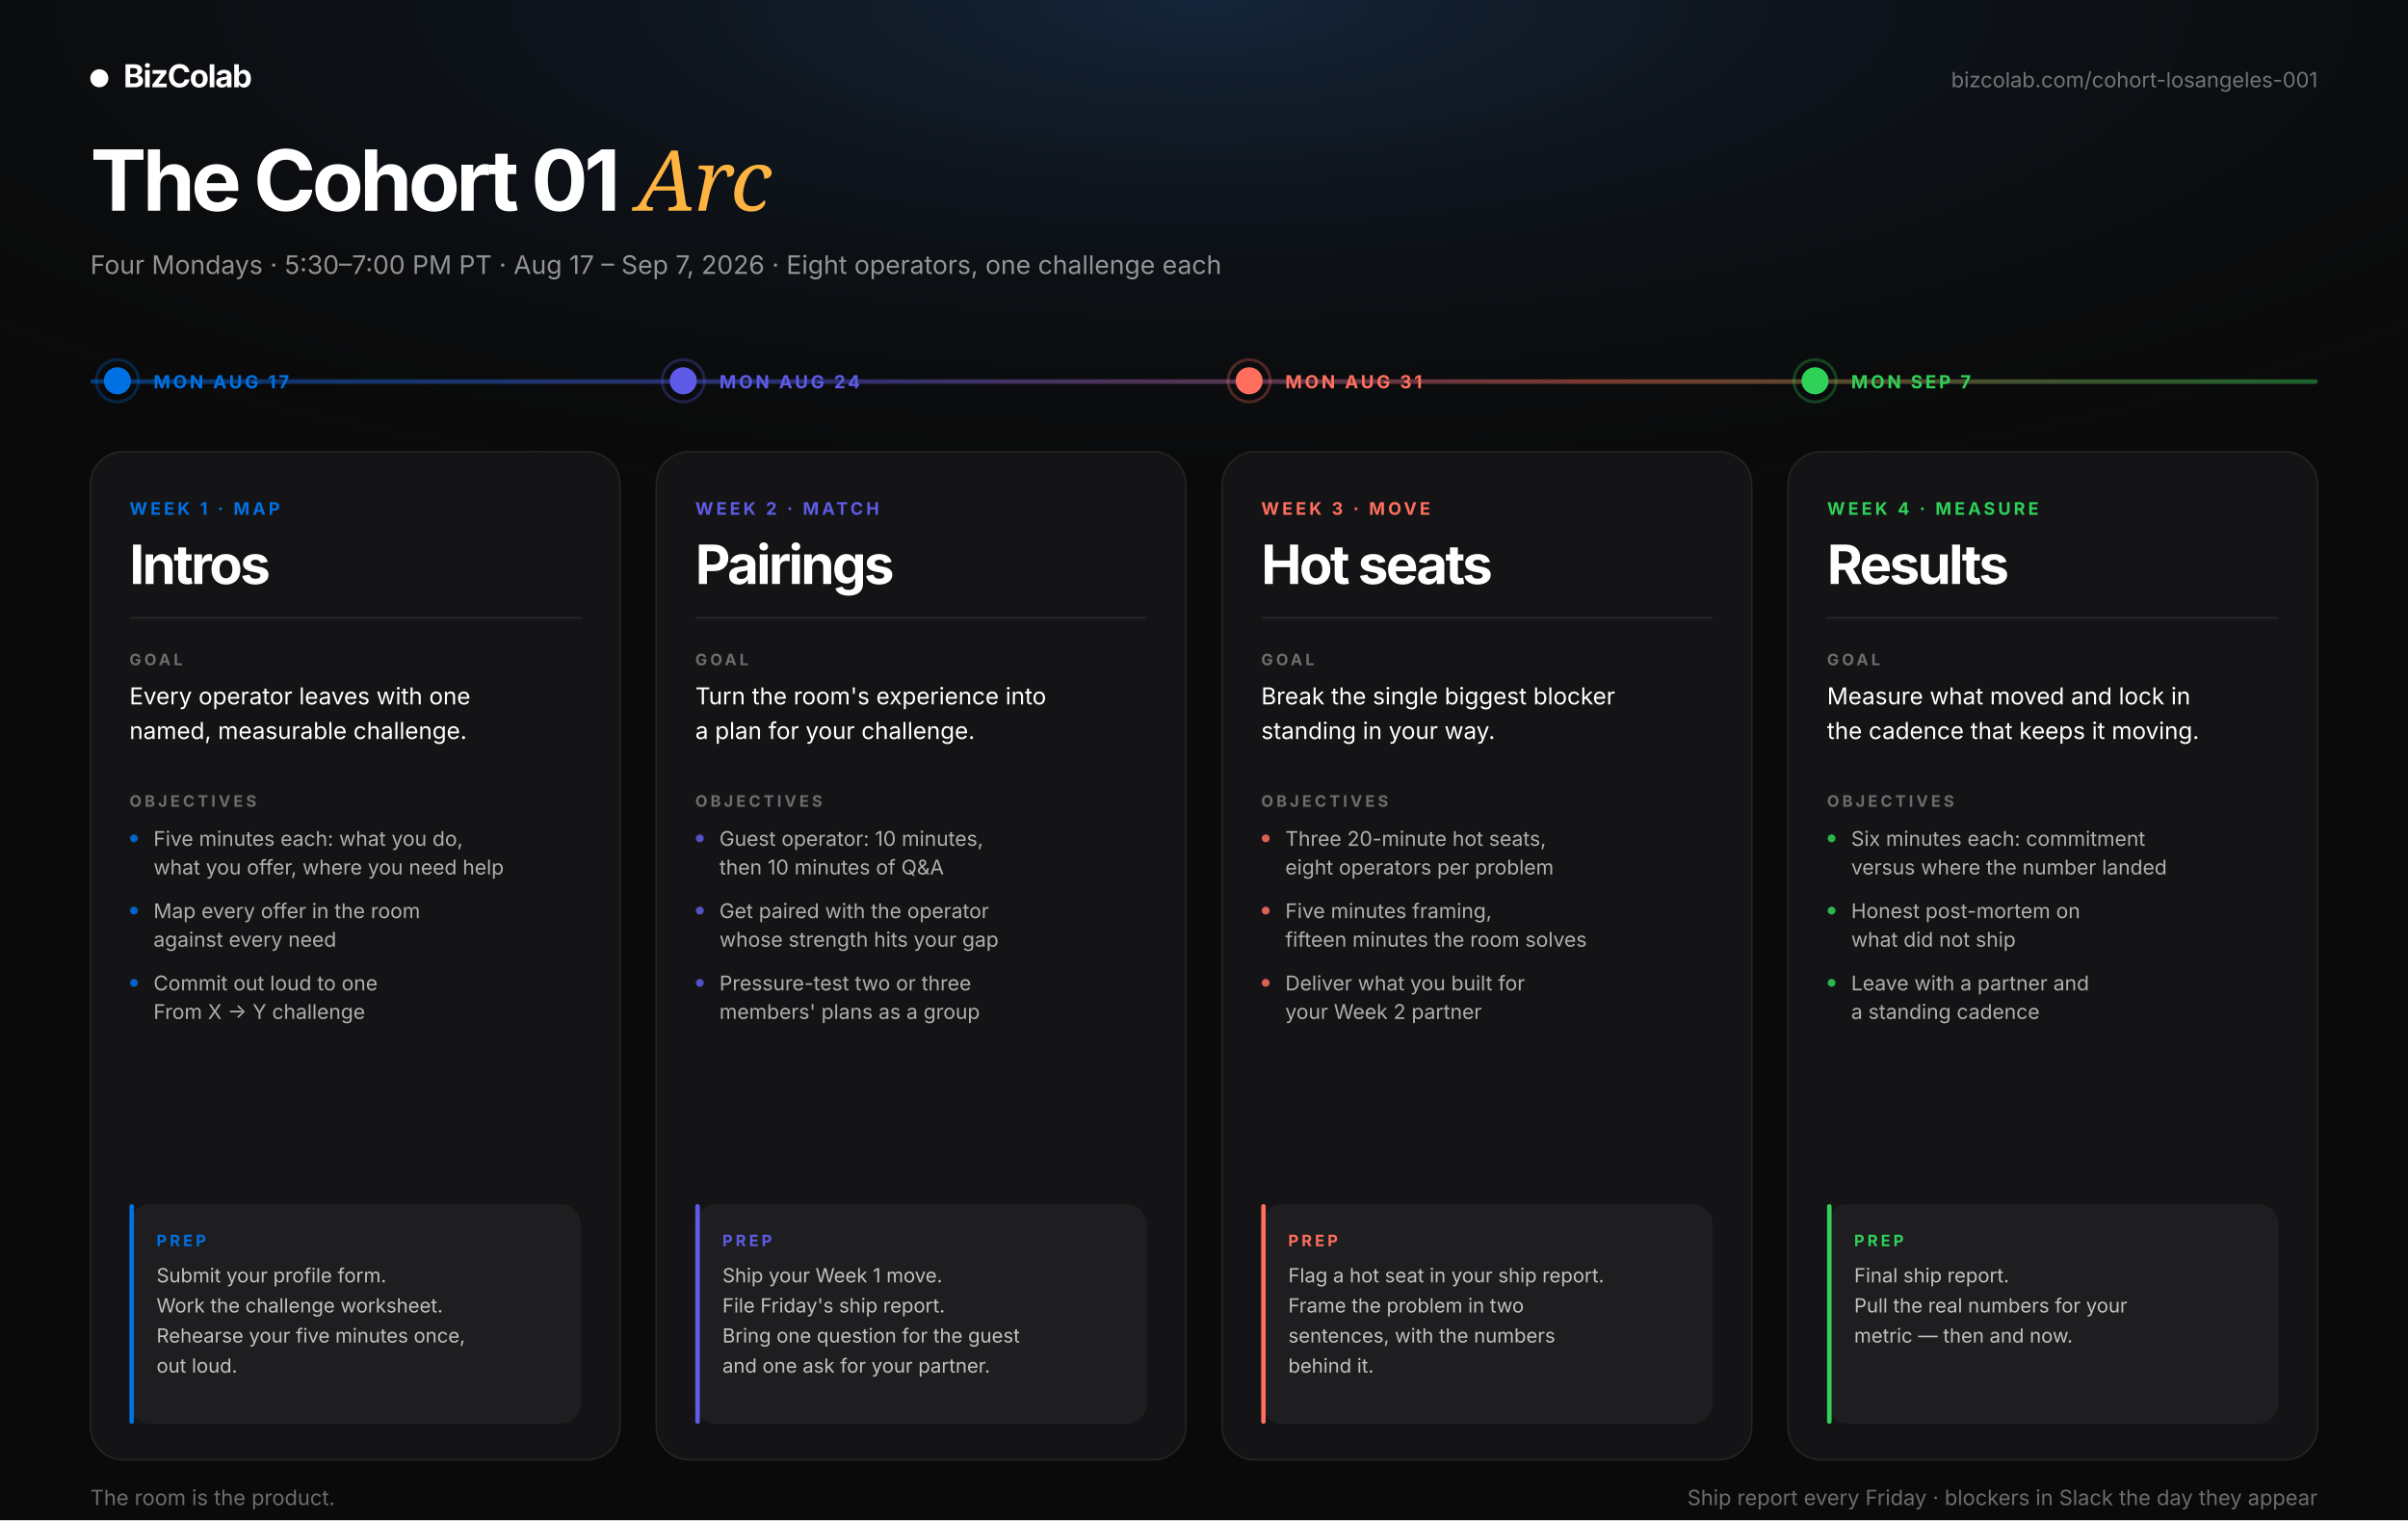
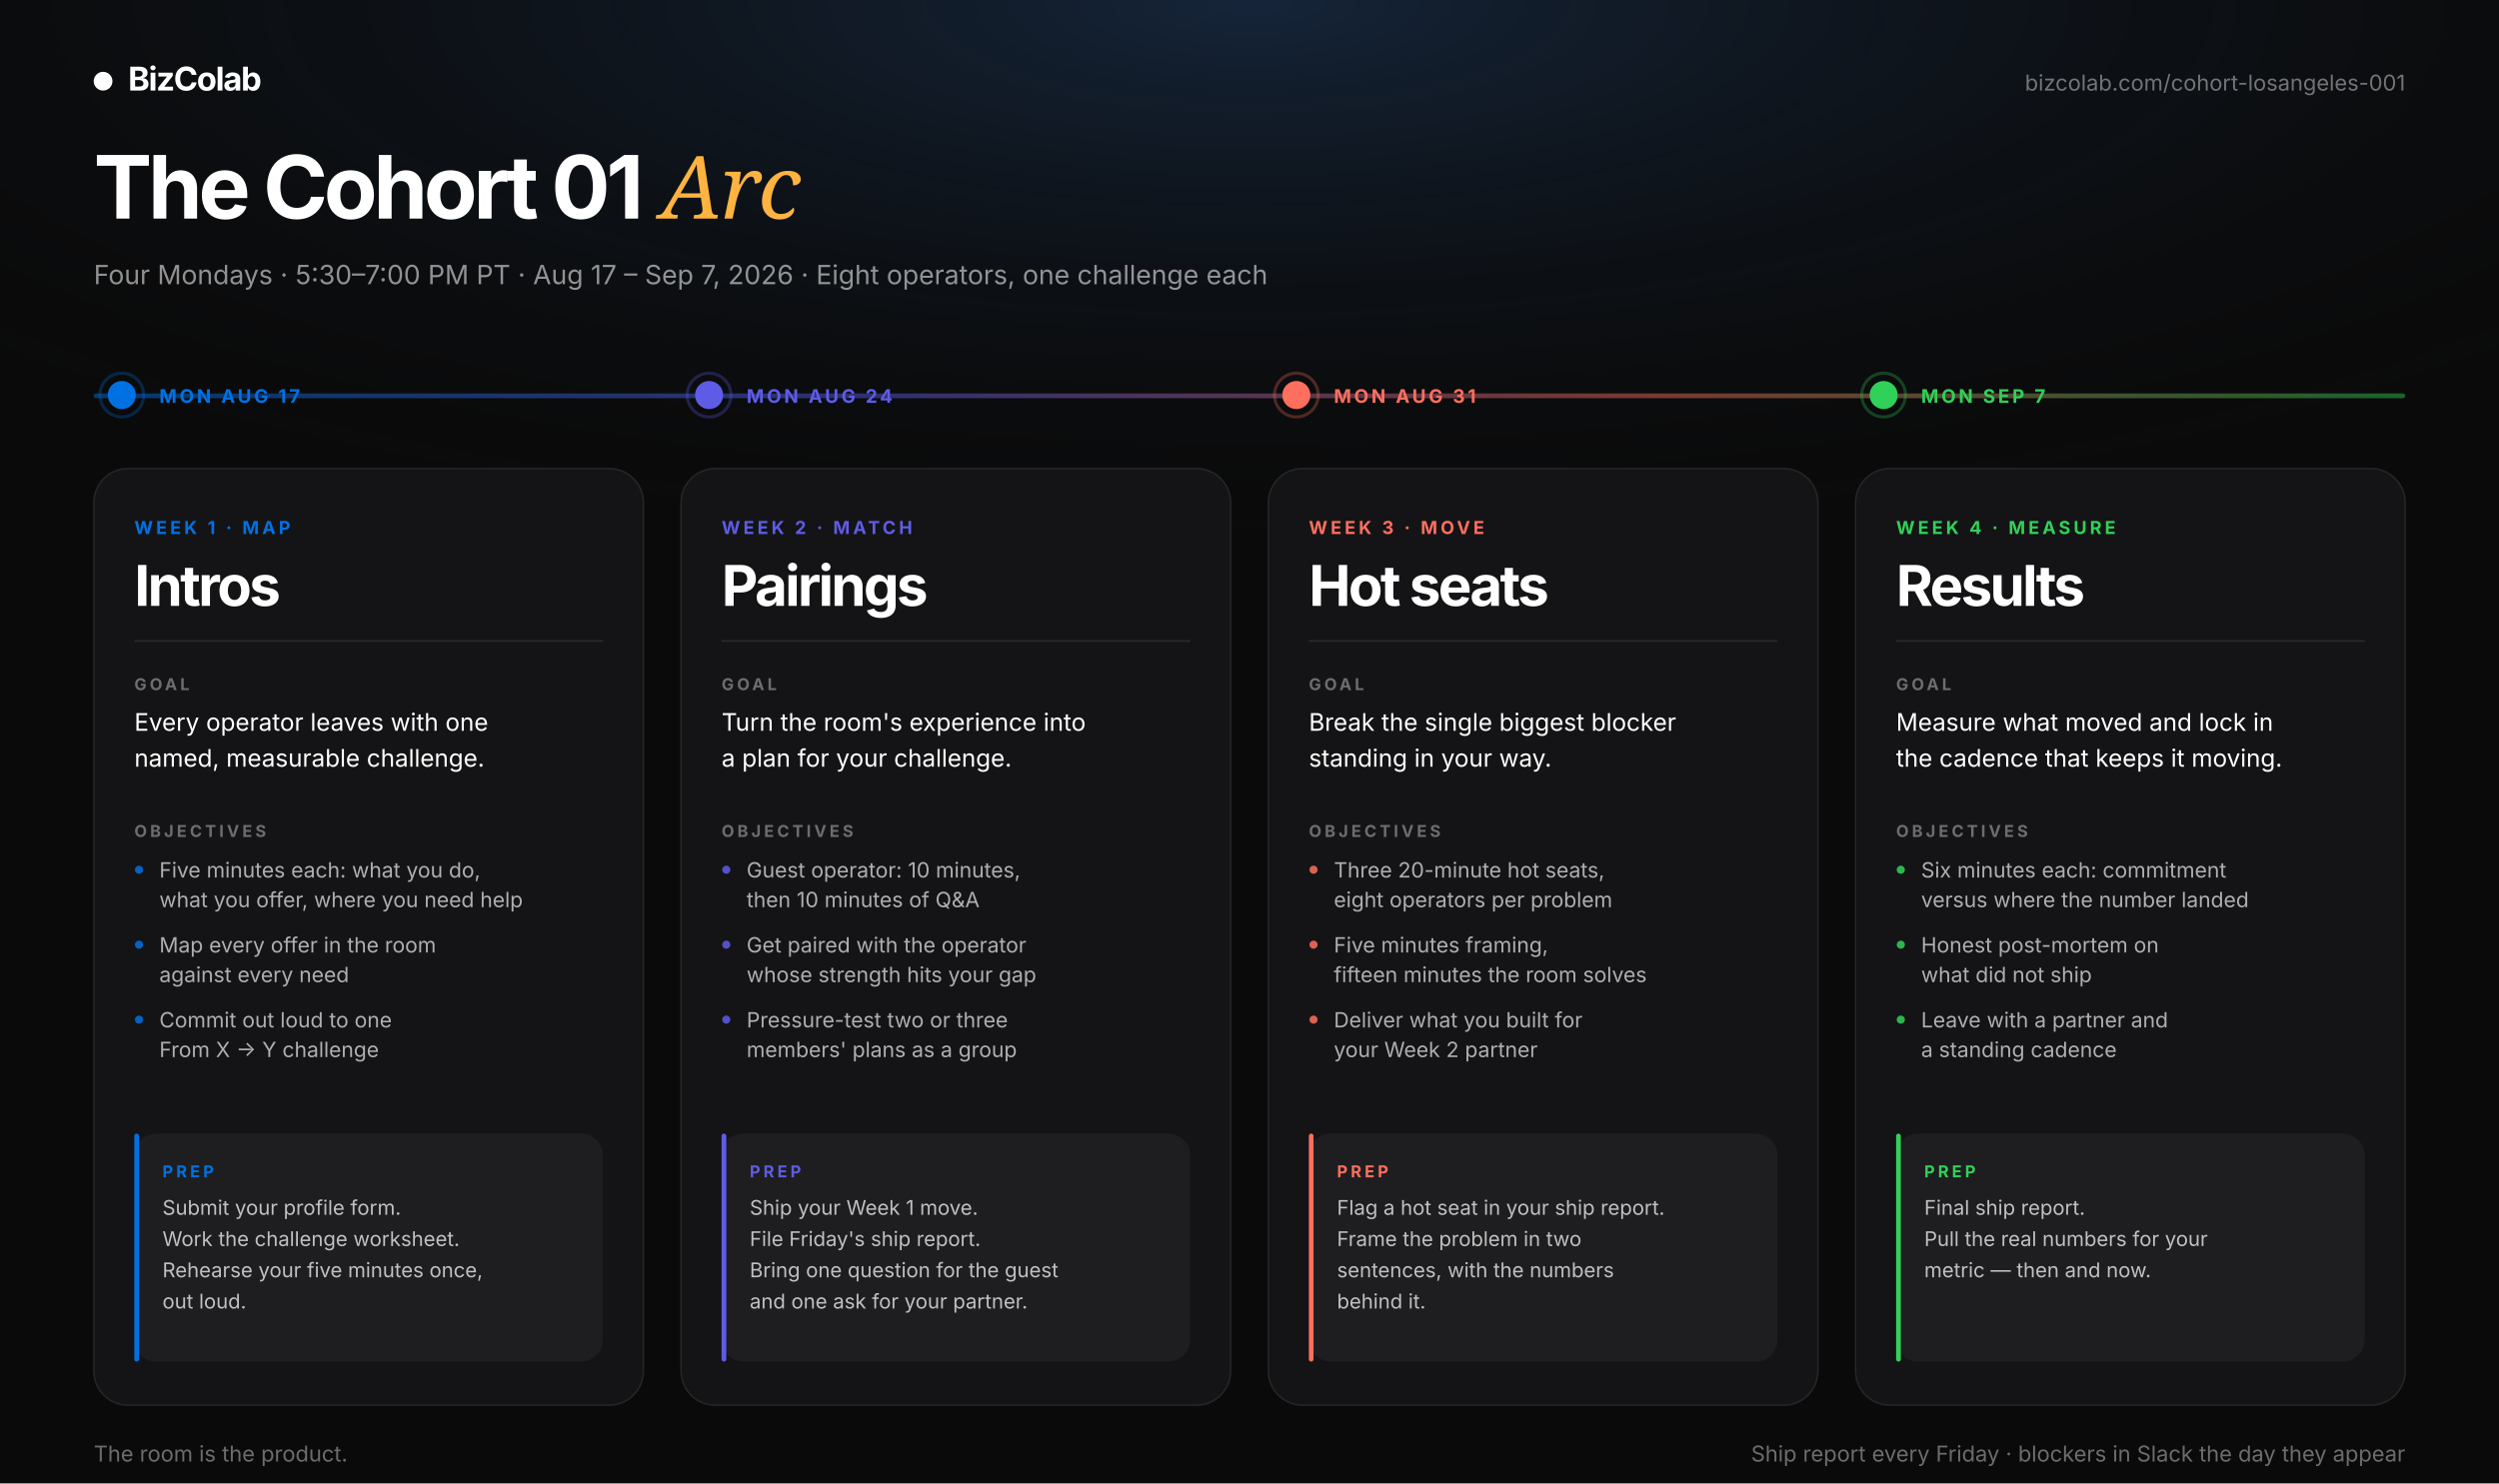
- <svg xmlns="http://www.w3.org/2000/svg" viewBox="0 0 1600 1010" width="1600" height="1010" font-family="Geist, system-ui, -apple-system, sans-serif">
+ <svg xmlns="http://www.w3.org/2000/svg" viewBox="0 0 1600 950" width="1600" height="950" font-family="Geist, system-ui, -apple-system, sans-serif">
  <defs>
    <linearGradient id="rail" x1="0" y1="0" x2="1" y2="0">
      <stop offset="0%" stop-color="#0071e3" />
      <stop offset="34%" stop-color="#5e5ce6" />
      <stop offset="67%" stop-color="#ff6f5e" />
      <stop offset="100%" stop-color="#30d158" />
    </linearGradient>
    <radialGradient id="glow" cx="50%" cy="0%" r="70%">
      <stop offset="0%" stop-color="#1e3a5f" stop-opacity=".55" />
      <stop offset="100%" stop-color="#0a0a0a" stop-opacity="0" />
    </radialGradient>
  </defs>
-   <rect width="1600" height="1010" fill="#0a0a0a" />
+   <rect width="1600" height="950" fill="#0a0a0a" />
  <rect width="1600" height="520" fill="url(#glow)" />
  <circle cx="66" cy="52" r="6" fill="#fff" />
  <text x="82" y="58" font-size="21" font-weight="700" letter-spacing="-.8" fill="#fff">BizColab</text>
  <text x="1540" y="58" font-size="14" fill="rgba(255,255,255,.42)" text-anchor="end">bizcolab.com/cohort-losangeles-001</text>
  <text x="60" y="140" font-size="56" font-weight="700" letter-spacing="-2.6" fill="#fff">The Cohort 01 <tspan font-family="Instrument Serif, Georgia, serif" font-style="italic" font-weight="400" letter-spacing="-1" fill="#ffb340">Arc</tspan>
  </text>
  <text x="60" y="182" font-size="17" fill="rgba(255,255,255,.55)">Four Mondays · 5:30–7:00 PM PT · Aug 17 – Sep 7, 2026 · Eight operators, one challenge each</text>
  <rect x="60" y="252" width="1480" height="3" rx="1.5" fill="url(#rail)" opacity=".45" />
  <circle cx="78" cy="253" r="9" fill="#0071e3" />
  <circle cx="78" cy="253" r="14" fill="none" stroke="#0071e3" stroke-opacity=".28" stroke-width="2" />
  <text x="102" y="258" font-size="12" font-weight="700" letter-spacing="1.8" fill="#0071e3">MON AUG 17</text>
-   <rect x="60" y="300" width="352" height="670" rx="22" fill="#141416" stroke="rgba(255,255,255,.09)" />
+   <rect x="60" y="300" width="352" height="600" rx="22" fill="#141416" stroke="rgba(255,255,255,.09)" />
  <text x="86" y="342" font-size="11.5" font-weight="700" letter-spacing="2" fill="#0071e3">WEEK 1 · MAP</text>
  <text x="86" y="388" font-size="36" font-weight="700" letter-spacing="-1.6" fill="#fff">Intros</text>
  <rect x="86" y="410" width="300" height="1" fill="rgba(255,255,255,.1)" />
  <text x="86" y="442" font-size="10.5" font-weight="700" letter-spacing="2" fill="rgba(255,255,255,.38)">GOAL</text>
  <text x="86" y="468" font-size="15.5" fill="#fff">Every operator leaves with one</text>
  <text x="86" y="491" font-size="15.5" fill="#fff">named, measurable challenge.</text>
  <text x="86" y="536" font-size="10.5" font-weight="700" letter-spacing="2" fill="rgba(255,255,255,.38)">OBJECTIVES</text>
  <circle cx="89" cy="557" r="2.6" fill="#0071e3" opacity=".85" />
  <text x="102" y="562" font-size="13.5" fill="rgba(255,255,255,.66)">Five minutes each: what you do,</text>
  <text x="102" y="581" font-size="13.5" fill="rgba(255,255,255,.66)">what you offer, where you need help</text>
  <circle cx="89" cy="605" r="2.6" fill="#0071e3" opacity=".85" />
  <text x="102" y="610" font-size="13.5" fill="rgba(255,255,255,.66)">Map every offer in the room</text>
  <text x="102" y="629" font-size="13.5" fill="rgba(255,255,255,.66)">against every need</text>
  <circle cx="89" cy="653" r="2.6" fill="#0071e3" opacity=".85" />
  <text x="102" y="658" font-size="13.5" fill="rgba(255,255,255,.66)">Commit out loud to one</text>
  <text x="102" y="677" font-size="13.5" fill="rgba(255,255,255,.66)">From X → Y challenge</text>
-   <rect x="86" y="800" width="300" height="146" rx="14" fill="rgba(255,255,255,.045)" />
-   <rect x="86" y="800" width="3" height="146" rx="1.5" fill="#0071e3" />
-   <text x="104" y="828" font-size="10.5" font-weight="700" letter-spacing="2" fill="#0071e3">PREP</text>
-   <text x="104" y="852" font-size="13" fill="rgba(255,255,255,.72)">Submit your profile form.</text>
-   <text x="104" y="872" font-size="13" fill="rgba(255,255,255,.72)">Work the challenge worksheet.</text>
-   <text x="104" y="892" font-size="13" fill="rgba(255,255,255,.72)">Rehearse your five minutes once,</text>
-   <text x="104" y="912" font-size="13" fill="rgba(255,255,255,.72)">out loud.</text>
+   <rect x="86" y="726" width="300" height="146" rx="14" fill="rgba(255,255,255,.045)" />
+   <rect x="86" y="726" width="3" height="146" rx="1.5" fill="#0071e3" />
+   <text x="104" y="754" font-size="10.5" font-weight="700" letter-spacing="2" fill="#0071e3">PREP</text>
+   <text x="104" y="778" font-size="13" fill="rgba(255,255,255,.72)">Submit your profile form.</text>
+   <text x="104" y="798" font-size="13" fill="rgba(255,255,255,.72)">Work the challenge worksheet.</text>
+   <text x="104" y="818" font-size="13" fill="rgba(255,255,255,.72)">Rehearse your five minutes once,</text>
+   <text x="104" y="838" font-size="13" fill="rgba(255,255,255,.72)">out loud.</text>
  <circle cx="454" cy="253" r="9" fill="#5e5ce6" />
  <circle cx="454" cy="253" r="14" fill="none" stroke="#5e5ce6" stroke-opacity=".28" stroke-width="2" />
  <text x="478" y="258" font-size="12" font-weight="700" letter-spacing="1.8" fill="#5e5ce6">MON AUG 24</text>
-   <rect x="436" y="300" width="352" height="670" rx="22" fill="#141416" stroke="rgba(255,255,255,.09)" />
+   <rect x="436" y="300" width="352" height="600" rx="22" fill="#141416" stroke="rgba(255,255,255,.09)" />
  <text x="462" y="342" font-size="11.5" font-weight="700" letter-spacing="2" fill="#5e5ce6">WEEK 2 · MATCH</text>
  <text x="462" y="388" font-size="36" font-weight="700" letter-spacing="-1.6" fill="#fff">Pairings</text>
  <rect x="462" y="410" width="300" height="1" fill="rgba(255,255,255,.1)" />
  <text x="462" y="442" font-size="10.5" font-weight="700" letter-spacing="2" fill="rgba(255,255,255,.38)">GOAL</text>
  <text x="462" y="468" font-size="15.5" fill="#fff">Turn the room's experience into</text>
  <text x="462" y="491" font-size="15.5" fill="#fff">a plan for your challenge.</text>
  <text x="462" y="536" font-size="10.5" font-weight="700" letter-spacing="2" fill="rgba(255,255,255,.38)">OBJECTIVES</text>
  <circle cx="465" cy="557" r="2.6" fill="#5e5ce6" opacity=".85" />
  <text x="478" y="562" font-size="13.5" fill="rgba(255,255,255,.66)">Guest operator: 10 minutes,</text>
  <text x="478" y="581" font-size="13.5" fill="rgba(255,255,255,.66)">then 10 minutes of Q&amp;A</text>
  <circle cx="465" cy="605" r="2.6" fill="#5e5ce6" opacity=".85" />
  <text x="478" y="610" font-size="13.5" fill="rgba(255,255,255,.66)">Get paired with the operator</text>
  <text x="478" y="629" font-size="13.5" fill="rgba(255,255,255,.66)">whose strength hits your gap</text>
  <circle cx="465" cy="653" r="2.6" fill="#5e5ce6" opacity=".85" />
  <text x="478" y="658" font-size="13.5" fill="rgba(255,255,255,.66)">Pressure-test two or three</text>
  <text x="478" y="677" font-size="13.5" fill="rgba(255,255,255,.66)">members' plans as a group</text>
-   <rect x="462" y="800" width="300" height="146" rx="14" fill="rgba(255,255,255,.045)" />
-   <rect x="462" y="800" width="3" height="146" rx="1.5" fill="#5e5ce6" />
-   <text x="480" y="828" font-size="10.5" font-weight="700" letter-spacing="2" fill="#5e5ce6">PREP</text>
-   <text x="480" y="852" font-size="13" fill="rgba(255,255,255,.72)">Ship your Week 1 move.</text>
-   <text x="480" y="872" font-size="13" fill="rgba(255,255,255,.72)">File Friday's ship report.</text>
-   <text x="480" y="892" font-size="13" fill="rgba(255,255,255,.72)">Bring one question for the guest</text>
-   <text x="480" y="912" font-size="13" fill="rgba(255,255,255,.72)">and one ask for your partner.</text>
+   <rect x="462" y="726" width="300" height="146" rx="14" fill="rgba(255,255,255,.045)" />
+   <rect x="462" y="726" width="3" height="146" rx="1.5" fill="#5e5ce6" />
+   <text x="480" y="754" font-size="10.5" font-weight="700" letter-spacing="2" fill="#5e5ce6">PREP</text>
+   <text x="480" y="778" font-size="13" fill="rgba(255,255,255,.72)">Ship your Week 1 move.</text>
+   <text x="480" y="798" font-size="13" fill="rgba(255,255,255,.72)">File Friday's ship report.</text>
+   <text x="480" y="818" font-size="13" fill="rgba(255,255,255,.72)">Bring one question for the guest</text>
+   <text x="480" y="838" font-size="13" fill="rgba(255,255,255,.72)">and one ask for your partner.</text>
  <circle cx="830" cy="253" r="9" fill="#ff6f5e" />
  <circle cx="830" cy="253" r="14" fill="none" stroke="#ff6f5e" stroke-opacity=".28" stroke-width="2" />
  <text x="854" y="258" font-size="12" font-weight="700" letter-spacing="1.8" fill="#ff6f5e">MON AUG 31</text>
-   <rect x="812" y="300" width="352" height="670" rx="22" fill="#141416" stroke="rgba(255,255,255,.09)" />
+   <rect x="812" y="300" width="352" height="600" rx="22" fill="#141416" stroke="rgba(255,255,255,.09)" />
  <text x="838" y="342" font-size="11.5" font-weight="700" letter-spacing="2" fill="#ff6f5e">WEEK 3 · MOVE</text>
  <text x="838" y="388" font-size="36" font-weight="700" letter-spacing="-1.6" fill="#fff">Hot seats</text>
  <rect x="838" y="410" width="300" height="1" fill="rgba(255,255,255,.1)" />
  <text x="838" y="442" font-size="10.5" font-weight="700" letter-spacing="2" fill="rgba(255,255,255,.38)">GOAL</text>
  <text x="838" y="468" font-size="15.5" fill="#fff">Break the single biggest blocker</text>
  <text x="838" y="491" font-size="15.5" fill="#fff">standing in your way.</text>
  <text x="838" y="536" font-size="10.5" font-weight="700" letter-spacing="2" fill="rgba(255,255,255,.38)">OBJECTIVES</text>
  <circle cx="841" cy="557" r="2.6" fill="#ff6f5e" opacity=".85" />
  <text x="854" y="562" font-size="13.5" fill="rgba(255,255,255,.66)">Three 20-minute hot seats,</text>
  <text x="854" y="581" font-size="13.5" fill="rgba(255,255,255,.66)">eight operators per problem</text>
  <circle cx="841" cy="605" r="2.6" fill="#ff6f5e" opacity=".85" />
  <text x="854" y="610" font-size="13.5" fill="rgba(255,255,255,.66)">Five minutes framing,</text>
  <text x="854" y="629" font-size="13.5" fill="rgba(255,255,255,.66)">fifteen minutes the room solves</text>
  <circle cx="841" cy="653" r="2.6" fill="#ff6f5e" opacity=".85" />
  <text x="854" y="658" font-size="13.5" fill="rgba(255,255,255,.66)">Deliver what you built for</text>
  <text x="854" y="677" font-size="13.5" fill="rgba(255,255,255,.66)">your Week 2 partner</text>
-   <rect x="838" y="800" width="300" height="146" rx="14" fill="rgba(255,255,255,.045)" />
-   <rect x="838" y="800" width="3" height="146" rx="1.5" fill="#ff6f5e" />
-   <text x="856" y="828" font-size="10.5" font-weight="700" letter-spacing="2" fill="#ff6f5e">PREP</text>
-   <text x="856" y="852" font-size="13" fill="rgba(255,255,255,.72)">Flag a hot seat in your ship report.</text>
-   <text x="856" y="872" font-size="13" fill="rgba(255,255,255,.72)">Frame the problem in two</text>
-   <text x="856" y="892" font-size="13" fill="rgba(255,255,255,.72)">sentences, with the numbers</text>
-   <text x="856" y="912" font-size="13" fill="rgba(255,255,255,.72)">behind it.</text>
+   <rect x="838" y="726" width="300" height="146" rx="14" fill="rgba(255,255,255,.045)" />
+   <rect x="838" y="726" width="3" height="146" rx="1.5" fill="#ff6f5e" />
+   <text x="856" y="754" font-size="10.5" font-weight="700" letter-spacing="2" fill="#ff6f5e">PREP</text>
+   <text x="856" y="778" font-size="13" fill="rgba(255,255,255,.72)">Flag a hot seat in your ship report.</text>
+   <text x="856" y="798" font-size="13" fill="rgba(255,255,255,.72)">Frame the problem in two</text>
+   <text x="856" y="818" font-size="13" fill="rgba(255,255,255,.72)">sentences, with the numbers</text>
+   <text x="856" y="838" font-size="13" fill="rgba(255,255,255,.72)">behind it.</text>
  <circle cx="1206" cy="253" r="9" fill="#30d158" />
  <circle cx="1206" cy="253" r="14" fill="none" stroke="#30d158" stroke-opacity=".28" stroke-width="2" />
  <text x="1230" y="258" font-size="12" font-weight="700" letter-spacing="1.8" fill="#30d158">MON SEP 7</text>
-   <rect x="1188" y="300" width="352" height="670" rx="22" fill="#141416" stroke="rgba(255,255,255,.09)" />
+   <rect x="1188" y="300" width="352" height="600" rx="22" fill="#141416" stroke="rgba(255,255,255,.09)" />
  <text x="1214" y="342" font-size="11.5" font-weight="700" letter-spacing="2" fill="#30d158">WEEK 4 · MEASURE</text>
  <text x="1214" y="388" font-size="36" font-weight="700" letter-spacing="-1.6" fill="#fff">Results</text>
  <rect x="1214" y="410" width="300" height="1" fill="rgba(255,255,255,.1)" />
  <text x="1214" y="442" font-size="10.5" font-weight="700" letter-spacing="2" fill="rgba(255,255,255,.38)">GOAL</text>
  <text x="1214" y="468" font-size="15.5" fill="#fff">Measure what moved and lock in</text>
  <text x="1214" y="491" font-size="15.5" fill="#fff">the cadence that keeps it moving.</text>
  <text x="1214" y="536" font-size="10.5" font-weight="700" letter-spacing="2" fill="rgba(255,255,255,.38)">OBJECTIVES</text>
  <circle cx="1217" cy="557" r="2.6" fill="#30d158" opacity=".85" />
  <text x="1230" y="562" font-size="13.5" fill="rgba(255,255,255,.66)">Six minutes each: commitment</text>
  <text x="1230" y="581" font-size="13.5" fill="rgba(255,255,255,.66)">versus where the number landed</text>
  <circle cx="1217" cy="605" r="2.6" fill="#30d158" opacity=".85" />
  <text x="1230" y="610" font-size="13.5" fill="rgba(255,255,255,.66)">Honest post-mortem on</text>
  <text x="1230" y="629" font-size="13.5" fill="rgba(255,255,255,.66)">what did not ship</text>
  <circle cx="1217" cy="653" r="2.6" fill="#30d158" opacity=".85" />
  <text x="1230" y="658" font-size="13.5" fill="rgba(255,255,255,.66)">Leave with a partner and</text>
  <text x="1230" y="677" font-size="13.5" fill="rgba(255,255,255,.66)">a standing cadence</text>
-   <rect x="1214" y="800" width="300" height="146" rx="14" fill="rgba(255,255,255,.045)" />
-   <rect x="1214" y="800" width="3" height="146" rx="1.5" fill="#30d158" />
-   <text x="1232" y="828" font-size="10.5" font-weight="700" letter-spacing="2" fill="#30d158">PREP</text>
-   <text x="1232" y="852" font-size="13" fill="rgba(255,255,255,.72)">Final ship report.</text>
-   <text x="1232" y="872" font-size="13" fill="rgba(255,255,255,.72)">Pull the real numbers for your</text>
-   <text x="1232" y="892" font-size="13" fill="rgba(255,255,255,.72)">metric — then and now.</text>
-   <text x="60" y="1000" font-size="14" fill="rgba(255,255,255,.4)">The room is the product.</text>
-   <text x="1540" y="1000" font-size="14" fill="rgba(255,255,255,.4)" text-anchor="end">Ship report every Friday · blockers in Slack the day they appear</text>
+   <rect x="1214" y="726" width="300" height="146" rx="14" fill="rgba(255,255,255,.045)" />
+   <rect x="1214" y="726" width="3" height="146" rx="1.5" fill="#30d158" />
+   <text x="1232" y="754" font-size="10.5" font-weight="700" letter-spacing="2" fill="#30d158">PREP</text>
+   <text x="1232" y="778" font-size="13" fill="rgba(255,255,255,.72)">Final ship report.</text>
+   <text x="1232" y="798" font-size="13" fill="rgba(255,255,255,.72)">Pull the real numbers for your</text>
+   <text x="1232" y="818" font-size="13" fill="rgba(255,255,255,.72)">metric — then and now.</text>
+   <text x="60" y="936" font-size="14" fill="rgba(255,255,255,.4)">The room is the product.</text>
+   <text x="1540" y="936" font-size="14" fill="rgba(255,255,255,.4)" text-anchor="end">Ship report every Friday · blockers in Slack the day they appear</text>
</svg>
